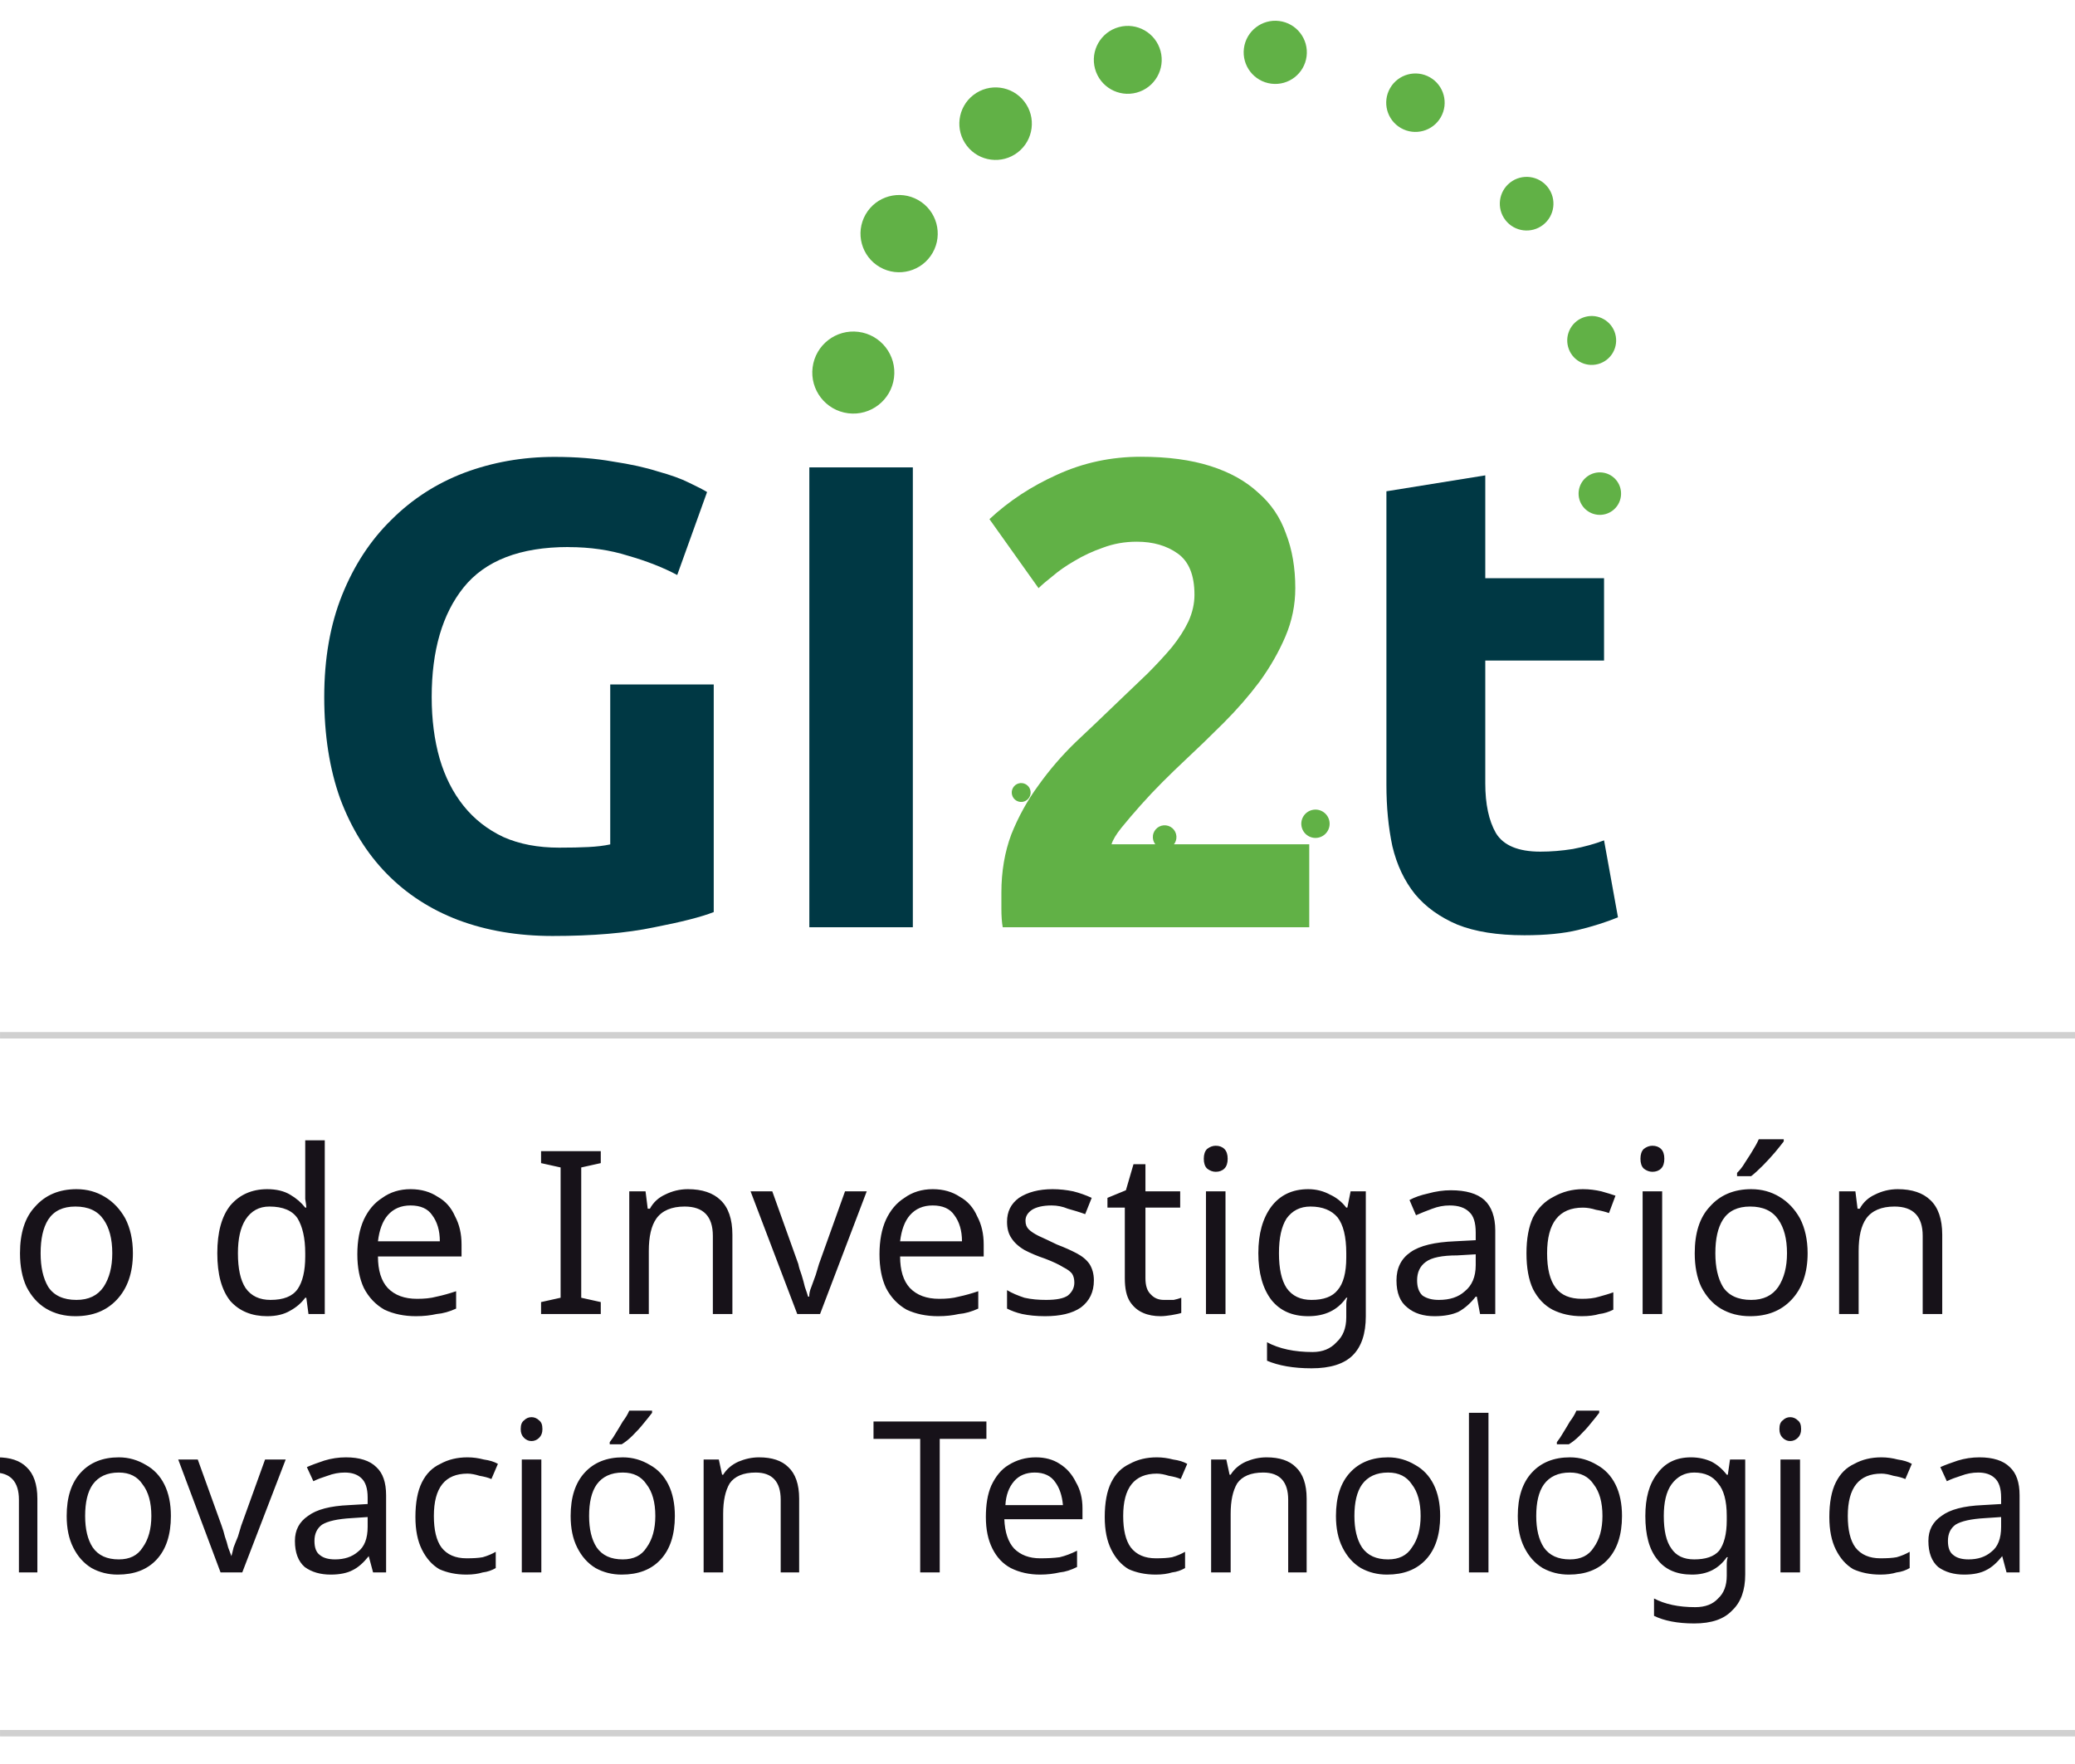
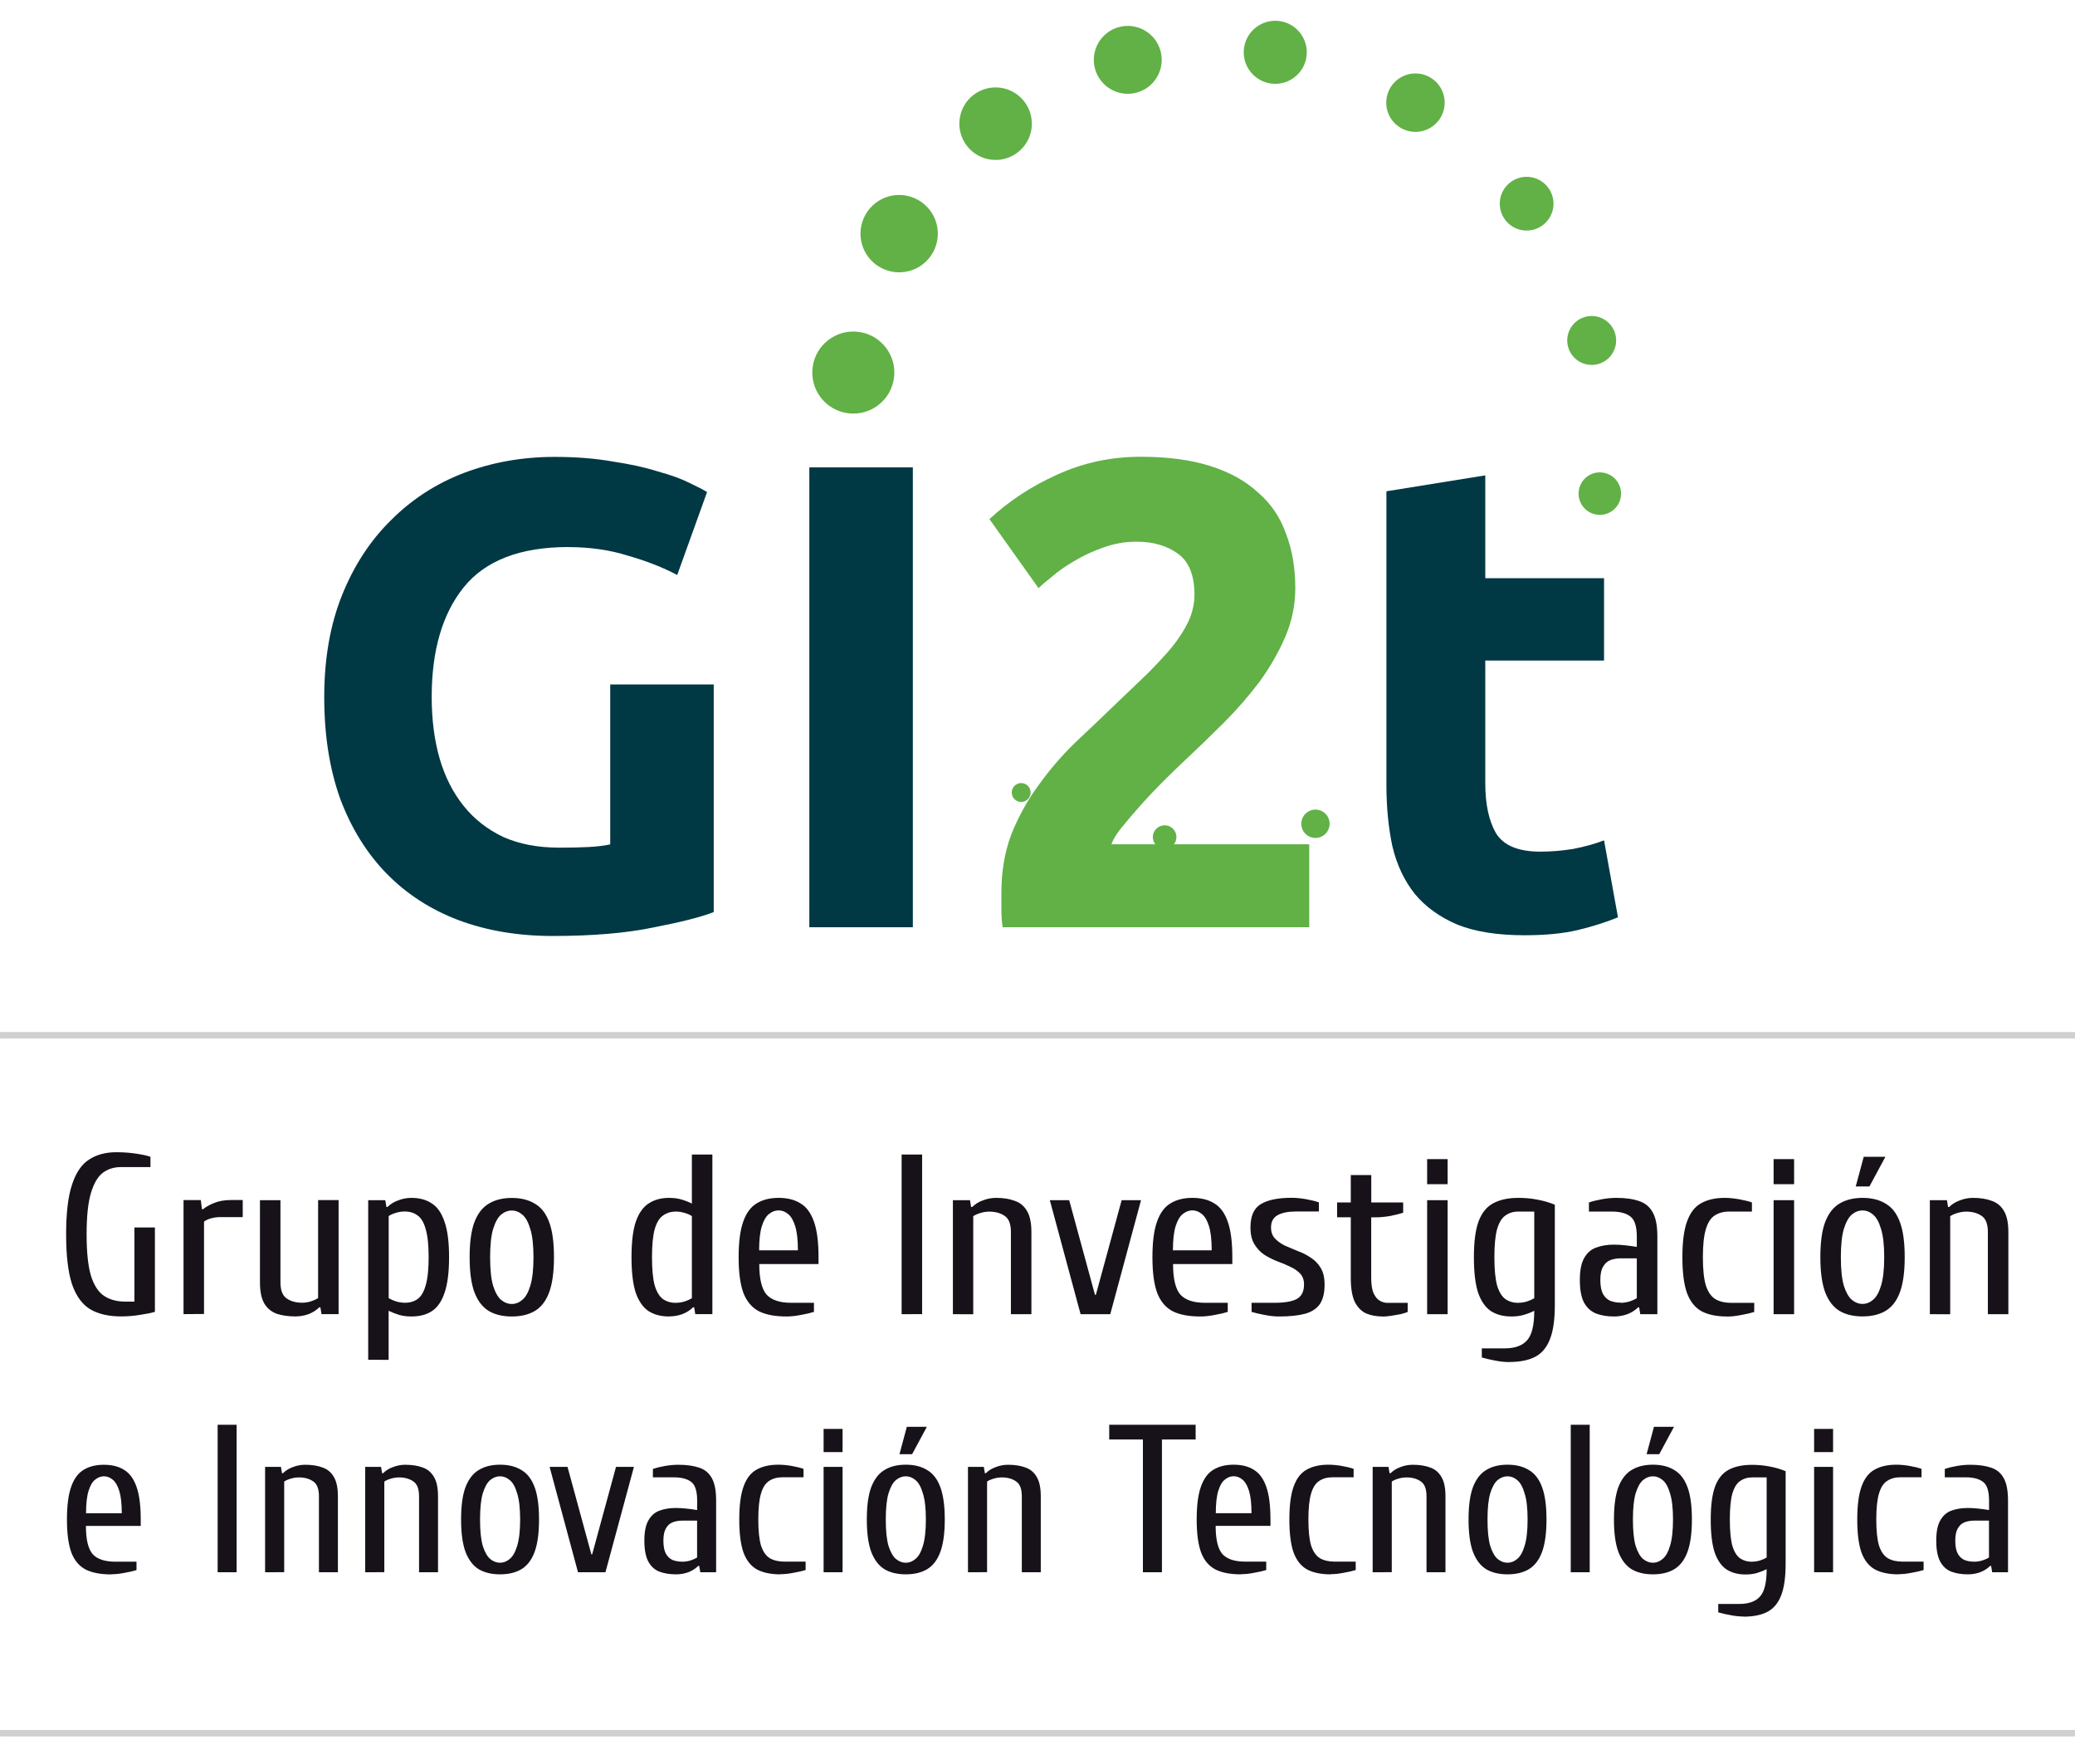
<svg xmlns="http://www.w3.org/2000/svg" width="200" height="170" viewBox="0 0 52.917 44.979" version="1.1" id="svg24452">
  <defs id="defs24449" />
  <g id="layer1">
    <g id="g5120-7-3" transform="matrix(1.161567,-0.3166139,0.3166139,1.161567,-106.8722,-31.09129)">
-       <circle r="0.518" cy="64.083" cx="109.485" id="path943-0-3-7-1-8" style="opacity:1;fill:#61b146;fill-opacity:1;stroke:none;stroke-width:0.597;stroke-linecap:round;stroke-miterlimit:4;stroke-dasharray:none;stroke-dashoffset:0;stroke-opacity:1" />
-       <circle transform="rotate(-90)" r="0.3" cy="101.148" cx="-72.42" id="path943-0-36-02-5-8" style="opacity:1;fill:#61b146;fill-opacity:1;stroke:none;stroke-width:0.345;stroke-linecap:round;stroke-miterlimit:4;stroke-dasharray:none;stroke-dashoffset:0;stroke-opacity:1" />
-       <circle transform="rotate(-90)" r="0.719" cy="101.567" cx="-55.765" id="path943-0-3-4-7-3-2-1" style="opacity:1;fill:#61b146;fill-opacity:1;stroke:none;stroke-width:0.827;stroke-linecap:round;stroke-miterlimit:4;stroke-dasharray:none;stroke-dashoffset:0;stroke-opacity:1" />
-       <circle transform="rotate(-135)" r="0.4" cy="26.196" cx="-125.109" id="path943-0-6-2-1-1" style="opacity:1;fill:#61b146;fill-opacity:1;stroke:none;stroke-width:0.46;stroke-linecap:round;stroke-miterlimit:4;stroke-dasharray:none;stroke-dashoffset:0;stroke-opacity:1" />
-       <circle transform="rotate(-135)" r="0.818" cy="26.788" cx="-108.872" id="path943-0-3-1-4-4-2-0" style="opacity:1;fill:#61b146;fill-opacity:1;stroke:none;stroke-width:0.942;stroke-linecap:round;stroke-miterlimit:4;stroke-dasharray:none;stroke-dashoffset:0;stroke-opacity:1" />
-       <circle transform="rotate(135)" r="0.619" cy="-116.991" cx="-34.623" id="path943-0-36-0-4-6-6-9" style="opacity:1;fill:#61b146;fill-opacity:1;stroke:none;stroke-width:0.712;stroke-linecap:round;stroke-miterlimit:4;stroke-dasharray:none;stroke-dashoffset:0;stroke-opacity:1" />
-       <circle transform="rotate(135)" r="0.2" cy="-116.991" cx="-17.795" id="path943-0-3-4-9-42-9-0" style="opacity:1;fill:#61b146;fill-opacity:1;stroke:none;stroke-width:0.23;stroke-linecap:round;stroke-miterlimit:4;stroke-dasharray:none;stroke-dashoffset:0;stroke-opacity:1" />
-       <circle transform="rotate(157.5)" r="0.568" cy="-97.969" cx="-77.311" id="path943-0-7-9-7-8" style="opacity:1;fill:#61b146;fill-opacity:1;stroke:none;stroke-width:0.654;stroke-linecap:round;stroke-miterlimit:4;stroke-dasharray:none;stroke-dashoffset:0;stroke-opacity:1" />
-       <circle transform="rotate(67.5)" r="0.768" cy="-69.454" cx="89.743" id="path943-0-36-1-4-9-9-0" style="opacity:1;fill:#61b146;fill-opacity:1;stroke:none;stroke-width:0.885;stroke-linecap:round;stroke-miterlimit:4;stroke-dasharray:none;stroke-dashoffset:0;stroke-opacity:1" />
-       <circle transform="rotate(67.5)" r="0.35" cy="-68.907" cx="106.206" id="path943-0-3-4-95-4-9-5" style="opacity:1;fill:#61b146;fill-opacity:1;stroke:none;stroke-width:0.403;stroke-linecap:round;stroke-miterlimit:4;stroke-dasharray:none;stroke-dashoffset:0;stroke-opacity:1" />
-       <circle transform="rotate(22.5)" r="0.869" cy="19.956" cx="110.245" id="path943-0-6-6-6-0-6-1" style="opacity:1;fill:#61b146;fill-opacity:1;stroke:none;stroke-width:1;stroke-linecap:round;stroke-miterlimit:4;stroke-dasharray:none;stroke-dashoffset:0;stroke-opacity:1" />
-       <circle transform="rotate(22.5)" r="0.45" cy="20.503" cx="126.255" id="path943-0-3-1-1-5-5-5" style="opacity:1;fill:#61b146;fill-opacity:1;stroke:none;stroke-width:0.518;stroke-linecap:round;stroke-miterlimit:4;stroke-dasharray:none;stroke-dashoffset:0;stroke-opacity:1" />
-       <circle transform="rotate(-67.5)" r="0.25" cy="118.029" cx="-28.883" id="path943-0-36-0-8-9-6-2" style="opacity:1;fill:#61b146;fill-opacity:1;stroke:none;stroke-width:0.288;stroke-linecap:round;stroke-miterlimit:4;stroke-dasharray:none;stroke-dashoffset:0;stroke-opacity:1" />
-       <circle transform="rotate(-67.5)" r="0.669" cy="118.255" cx="-12.1" id="path943-0-3-4-9-4-3-0-4-3" style="opacity:1;fill:#61b146;fill-opacity:1;stroke:none;stroke-width:0.77;stroke-linecap:round;stroke-miterlimit:4;stroke-dasharray:none;stroke-dashoffset:0;stroke-opacity:1" />
+       <path id="path943-0-3-7-1-8" style="opacity:1;fill:#61b146;stroke-width:0.597;stroke-linecap:round" d="m 110.003,64.083 a 0.518,0.518 0 0 1 -0.518,0.518 0.518,0.518 0 0 1 -0.518,-0.518 0.518,0.518 0 0 1 0.518,-0.518 0.518,0.518 0 0 1 0.518,0.518 z" />
+       <path id="path943-0-36-02-5-8" style="opacity:1;fill:#61b146;stroke-width:0.345;stroke-linecap:round" transform="rotate(-90)" d="m -72.12,101.148 a 0.3,0.3 0 0 1 -0.3,0.3 0.3,0.3 0 0 1 -0.3,-0.3 0.3,0.3 0 0 1 0.3,-0.3 0.3,0.3 0 0 1 0.3,0.3 z" />
+       <path id="path943-0-3-4-7-3-2-1" style="opacity:1;fill:#61b146;stroke-width:0.827;stroke-linecap:round" transform="rotate(-90)" d="m -55.046,101.567 a 0.719,0.719 0 0 1 -0.719,0.719 0.719,0.719 0 0 1 -0.719,-0.719 0.719,0.719 0 0 1 0.719,-0.719 0.719,0.719 0 0 1 0.719,0.719 z" />
+       <path id="path943-0-6-2-1-1" style="opacity:1;fill:#61b146;stroke-width:0.46;stroke-linecap:round" transform="rotate(-135)" d="m -124.709,26.196 a 0.4,0.4 0 0 1 -0.4,0.4 0.4,0.4 0 0 1 -0.4,-0.4 0.4,0.4 0 0 1 0.4,-0.4 0.4,0.4 0 0 1 0.4,0.4 z" />
+       <path id="path943-0-3-1-4-4-2-0" style="opacity:1;fill:#61b146;stroke-width:0.942;stroke-linecap:round" transform="rotate(-135)" d="m -108.054,26.788 a 0.818,0.818 0 0 1 -0.819,0.819 0.818,0.818 0 0 1 -0.819,-0.819 0.818,0.818 0 0 1 0.819,-0.819 0.818,0.818 0 0 1 0.819,0.819 z" />
+       <path id="path943-0-36-0-4-6-6-9" style="opacity:1;fill:#61b146;stroke-width:0.712;stroke-linecap:round" transform="rotate(135)" d="m -34.005,-116.991 a 0.619,0.619 0 0 1 -0.619,0.619 0.619,0.619 0 0 1 -0.619,-0.619 0.619,0.619 0 0 1 0.619,-0.619 0.619,0.619 0 0 1 0.619,0.619 z" />
+       <path id="path943-0-3-4-9-42-9-0" style="opacity:1;fill:#61b146;stroke-width:0.23;stroke-linecap:round" transform="rotate(135)" d="m -17.595,-116.991 a 0.2,0.2 0 0 1 -0.2,0.2 0.2,0.2 0 0 1 -0.2,-0.2 0.2,0.2 0 0 1 0.2,-0.2 0.2,0.2 0 0 1 0.2,0.2 z" />
+       <path id="path943-0-7-9-7-8" style="opacity:1;fill:#61b146;stroke-width:0.654;stroke-linecap:round" transform="rotate(157.5)" d="m -76.742,-97.969 a 0.568,0.568 0 0 1 -0.569,0.569 0.568,0.568 0 0 1 -0.569,-0.569 0.568,0.568 0 0 1 0.569,-0.569 0.568,0.568 0 0 1 0.569,0.569 z" />
+       <path id="path943-0-36-1-4-9-9-0" style="opacity:1;fill:#61b146;stroke-width:0.885;stroke-linecap:round" transform="rotate(67.5)" d="m 90.511,-69.454 a 0.768,0.768 0 0 1 -0.768,0.768 0.768,0.768 0 0 1 -0.768,-0.768 0.768,0.768 0 0 1 0.768,-0.768 0.768,0.768 0 0 1 0.768,0.768 z" />
+       <path id="path943-0-3-4-95-4-9-5" style="opacity:1;fill:#61b146;stroke-width:0.403;stroke-linecap:round" transform="rotate(67.5)" d="m 106.556,-68.907 a 0.35,0.35 0 0 1 -0.35,0.35 0.35,0.35 0 0 1 -0.35,-0.35 0.35,0.35 0 0 1 0.35,-0.35 0.35,0.35 0 0 1 0.35,0.35 z" />
+       <path id="path943-0-6-6-6-0-6-1" style="opacity:1;fill:#61b146;stroke-linecap:round" transform="rotate(22.5)" d="m 111.114,19.956 a 0.869,0.869 0 0 1 -0.869,0.869 0.869,0.869 0 0 1 -0.869,-0.869 0.869,0.869 0 0 1 0.869,-0.869 0.869,0.869 0 0 1 0.869,0.869 z" />
+       <path id="path943-0-3-1-1-5-5-5" style="opacity:1;fill:#61b146;stroke-width:0.518;stroke-linecap:round" transform="rotate(22.5)" d="m 126.705,20.503 a 0.45,0.45 0 0 1 -0.45,0.45 0.45,0.45 0 0 1 -0.45,-0.45 0.45,0.45 0 0 1 0.45,-0.45 0.45,0.45 0 0 1 0.45,0.45 z" />
+       <path id="path943-0-36-0-8-9-6-2" style="opacity:1;fill:#61b146;stroke-width:0.288;stroke-linecap:round" transform="rotate(-67.5)" d="m -28.633,118.029 a 0.25,0.25 0 0 1 -0.25,0.25 0.25,0.25 0 0 1 -0.25,-0.25 0.25,0.25 0 0 1 0.25,-0.25 0.25,0.25 0 0 1 0.25,0.25 z" />
+       <path id="path943-0-3-4-9-4-3-0-4-3" style="opacity:1;fill:#61b146;stroke-width:0.77;stroke-linecap:round" transform="rotate(-67.5)" d="m -11.431,118.255 a 0.669,0.669 0 0 1 -0.668,0.668 0.669,0.669 0 0 1 -0.668,-0.668 0.669,0.669 0 0 1 0.668,-0.668 0.669,0.669 0 0 1 0.668,0.668 z" />
    </g>
    <g transform="matrix(0.8769425,0,0,0.8769425,-6.56479,-36.33375)" id="g6690-3">
      <path id="path858-4-8-5-8-6-2" style="font-style:normal;font-variant:normal;font-weight:bold;font-stretch:normal;font-size:32px;line-height:1.25;font-family:Ubuntu;-inkscape-font-specification:'Ubuntu Bold';text-align:end;letter-spacing:0px;word-spacing:0px;text-anchor:end;fill:#003844;fill-opacity:1;stroke-width:0.603" d="m 24.015,57.338 q -2.103,0 -3.049,1.177 -0.926,1.158 -0.926,3.184 0,0.984 0.232,1.794 0.232,0.791 0.695,1.37 0.463,0.579 1.158,0.907 0.695,0.309 1.621,0.309 0.502,0 0.849,-0.018 0.367,-0.018 0.637,-0.077 v -4.65 h 3.01 v 6.618 q -0.54,0.212 -1.737,0.444 -1.196,0.251 -2.952,0.251 -1.505,0 -2.74,-0.463 -1.216,-0.463 -2.084,-1.351 -0.868,-0.888 -1.351,-2.18 -0.463,-1.293 -0.463,-2.952 0,-1.679 0.521,-2.971 0.521,-1.293 1.428,-2.18 0.907,-0.907 2.122,-1.37 1.235,-0.463 2.624,-0.463 0.945,0 1.698,0.135 0.772,0.116 1.312,0.289 0.56,0.154 0.907,0.328 0.367,0.174 0.521,0.27 l -0.868,2.412 q -0.617,-0.328 -1.428,-0.56 -0.791,-0.251 -1.737,-0.251 z" />
      <path id="path860-8-2-0-9-4-7" style="font-style:normal;font-variant:normal;font-weight:bold;font-stretch:normal;font-size:32px;line-height:1.25;font-family:Ubuntu;-inkscape-font-specification:'Ubuntu Bold';text-align:end;letter-spacing:0px;word-spacing:0px;text-anchor:end;fill:#003844;fill-opacity:1;stroke-width:0.603" d="m 31.022,55.022 h 3.01 v 13.371 h -3.01 z" />
      <path id="path862-8-8-5-0-1-4" style="font-style:normal;font-variant:normal;font-weight:bold;font-stretch:normal;font-size:32px;line-height:1.25;font-family:Ubuntu;-inkscape-font-specification:'Ubuntu Bold';text-align:end;letter-spacing:0px;word-spacing:0px;text-anchor:end;fill:#61b146;fill-opacity:1;stroke-width:0.603" d="m 45.154,58.534 q 0,0.733 -0.289,1.409 -0.289,0.675 -0.752,1.312 -0.463,0.617 -1.042,1.196 -0.579,0.579 -1.138,1.1 -0.289,0.27 -0.637,0.617 -0.328,0.328 -0.637,0.675 -0.309,0.347 -0.56,0.656 -0.232,0.289 -0.289,0.482 h 5.75 v 2.412 h -8.914 q -0.039,-0.212 -0.039,-0.54 0,-0.328 0,-0.463 0,-0.926 0.289,-1.698 0.309,-0.772 0.791,-1.428 0.482,-0.675 1.081,-1.254 0.617,-0.579 1.216,-1.158 0.463,-0.444 0.868,-0.83 0.405,-0.405 0.714,-0.772 0.309,-0.386 0.482,-0.752 0.174,-0.386 0.174,-0.772 0,-0.849 -0.482,-1.196 -0.482,-0.347 -1.196,-0.347 -0.521,0 -0.984,0.174 -0.444,0.154 -0.83,0.386 -0.367,0.212 -0.637,0.444 -0.27,0.212 -0.405,0.347 l -1.428,-2.007 q 0.849,-0.791 1.968,-1.293 1.138,-0.521 2.431,-0.521 1.177,0 2.026,0.27 0.849,0.27 1.389,0.772 0.56,0.482 0.81,1.196 0.27,0.695 0.27,1.582 z" />
      <path id="path864-1-0-3-8-5-0" style="font-style:normal;font-variant:normal;font-weight:bold;font-stretch:normal;font-size:32px;line-height:1.25;font-family:Ubuntu;-inkscape-font-specification:'Ubuntu Bold';text-align:end;letter-spacing:0px;word-spacing:0px;text-anchor:end;fill:#003844;fill-opacity:1;stroke-width:0.603" d="m 47.804,55.717 2.875,-0.463 v 2.991 h 3.454 v 2.393 h -3.454 v 3.57 q 0,0.907 0.309,1.447 0.328,0.54 1.293,0.54 0.463,0 0.945,-0.077 0.502,-0.096 0.907,-0.251 l 0.405,2.238 q -0.521,0.212 -1.158,0.367 -0.637,0.154 -1.563,0.154 -1.177,0 -1.949,-0.309 Q 49.097,67.988 48.634,67.429 48.171,66.85 47.978,66.04 47.804,65.229 47.804,64.245 Z" />
    </g>
    <g transform="matrix(1.653646,0,0,1.653646,-103.0413,-160.0948)" id="g9806-0">
-       <rect style="opacity:1;fill:#d0d0d0;fill-opacity:1;stroke:none;stroke-width:0.088;stroke-linecap:round;stroke-miterlimit:4;stroke-dasharray:none;stroke-dashoffset:0;stroke-opacity:1" id="rect5988-6-1-6-0-78" width="0.099" height="32" x="112.727" y="62.312" transform="matrix(0,1,1,0,0,0)" />
+       <path id="rect5988-6-1-6-0-78" style="opacity:1;fill:#d0d0d0;stroke-width:0.088;stroke-linecap:round" transform="matrix(0,1,1,0,0,0)" d="m 112.727,62.312 h 0.099 v 32 h -0.099 z" />
      <g id="g9744-6-7" transform="matrix(1.071428,0,0,1.071428,-43.26296,37.10278)">
-         <text id="text6028-3-1-9-8" y="74.643" x="113.494" style="font-style:normal;font-variant:normal;font-weight:normal;font-stretch:normal;font-size:3.282px;line-height:1.25;font-family:sans-serif;-inkscape-font-specification:sans-serif;text-align:center;letter-spacing:0px;word-spacing:0px;text-anchor:middle;fill:#171219;fill-opacity:1;stroke:none;stroke-width:0.101" xml:space="preserve">
-           <tspan id="tspan9711-5-2" style="font-style:normal;font-variant:normal;font-weight:normal;font-stretch:normal;font-size:3.282px;font-family:Cuprum;-inkscape-font-specification:Cuprum;text-align:center;text-anchor:middle;fill:#171219;fill-opacity:1;stroke-width:0.101" y="74.643" x="113.494">Grupo de Investigación</tspan>
-           <tspan id="tspan9709-4-2" y="78.786" x="113.494" />
-         </text>
-         <text id="text6028-3-1-1-2-8" y="78.358" x="113.499" style="font-style:normal;font-variant:normal;font-weight:normal;font-stretch:normal;font-size:3.033px;line-height:1.25;font-family:sans-serif;-inkscape-font-specification:sans-serif;text-align:center;letter-spacing:0px;word-spacing:0px;text-anchor:middle;fill:#171219;fill-opacity:1;stroke:none;stroke-width:0.094" xml:space="preserve">
-           <tspan id="tspan9709-0-3-42" style="font-style:normal;font-variant:normal;font-weight:normal;font-stretch:normal;font-size:3.033px;font-family:Cuprum;-inkscape-font-specification:Cuprum;text-align:center;text-anchor:middle;fill:#171219;fill-opacity:1;stroke-width:0.094" y="78.358" x="113.499">e Innovación Tecnológica</tspan>
-         </text>
+         <path style="font-size:3.282px;line-height:1.25;font-family:Cuprum;-inkscape-font-specification:Cuprum;text-align:center;letter-spacing:0px;word-spacing:0px;text-anchor:middle;fill:#171219;stroke-width:0.101" d="m 100.276,74.675 q -0.263,0 -0.44,-0.102 -0.174,-0.105 -0.263,-0.361 -0.085,-0.259 -0.085,-0.719 0,-0.459 0.085,-0.715 0.085,-0.259 0.246,-0.361 0.161,-0.105 0.391,-0.105 0.148,0 0.282,0.02 0.138,0.02 0.21,0.046 v 0.148 h -0.427 q -0.148,0 -0.259,0.082 -0.108,0.082 -0.171,0.292 -0.062,0.207 -0.062,0.594 0,0.384 0.062,0.594 0.066,0.21 0.19,0.292 0.125,0.082 0.305,0.082 h 0.131 v -1.067 h 0.295 v 1.214 q -0.072,0.023 -0.21,0.043 -0.135,0.023 -0.282,0.023 z m 0.902,-0.033 v -1.641 h 0.249 l 0.016,0.131 h 0.016 q 0.059,-0.049 0.158,-0.089 0.102,-0.043 0.249,-0.043 h 0.164 v 0.246 h -0.328 q -0.062,0 -0.121,0.016 -0.059,0.013 -0.108,0.049 v 1.329 z m 1.608,0.033 q -0.154,0 -0.269,-0.039 -0.115,-0.043 -0.177,-0.148 -0.062,-0.108 -0.062,-0.305 v -1.181 h 0.295 v 1.181 q 0,0.171 0.089,0.233 0.089,0.062 0.223,0.062 0.062,0 0.128,-0.02 0.066,-0.023 0.102,-0.046 v -1.411 h 0.295 v 1.641 h -0.246 l -0.016,-0.098 h -0.016 q -0.062,0.062 -0.154,0.098 -0.092,0.033 -0.19,0.033 z m 1.05,0.624 v -2.297 h 0.246 l 0.016,0.098 h 0.016 q 0.062,-0.062 0.154,-0.095 0.092,-0.036 0.19,-0.036 0.174,0 0.292,0.079 0.121,0.075 0.184,0.263 0.066,0.184 0.066,0.512 0,0.328 -0.066,0.515 -0.062,0.184 -0.184,0.263 -0.118,0.075 -0.292,0.075 -0.099,0 -0.177,-0.023 -0.075,-0.023 -0.151,-0.059 v 0.706 z m 0.525,-0.82 q 0.108,0 0.184,-0.053 0.079,-0.056 0.118,-0.197 0.043,-0.144 0.043,-0.407 0,-0.263 -0.043,-0.404 -0.039,-0.144 -0.118,-0.197 -0.075,-0.056 -0.184,-0.056 -0.062,0 -0.128,0.02 -0.066,0.02 -0.102,0.046 v 1.181 q 0.036,0.023 0.102,0.046 0.066,0.02 0.128,0.02 z m 1.542,0.197 q -0.197,0 -0.331,-0.079 -0.135,-0.082 -0.207,-0.269 -0.069,-0.187 -0.069,-0.505 0,-0.322 0.069,-0.505 0.072,-0.187 0.207,-0.266 0.135,-0.082 0.331,-0.082 0.197,0 0.331,0.082 0.138,0.079 0.207,0.266 0.069,0.184 0.069,0.505 0,0.318 -0.069,0.505 -0.069,0.187 -0.207,0.269 -0.135,0.079 -0.331,0.079 z m 0,-0.18 q 0.082,0 0.151,-0.059 0.072,-0.059 0.115,-0.203 0.046,-0.148 0.046,-0.41 0,-0.263 -0.046,-0.407 -0.043,-0.148 -0.115,-0.207 -0.069,-0.059 -0.151,-0.059 -0.082,0 -0.154,0.059 -0.069,0.059 -0.115,0.207 -0.043,0.144 -0.043,0.407 0,0.263 0.043,0.41 0.046,0.144 0.115,0.203 0.072,0.059 0.154,0.059 z m 2.264,0.18 q -0.171,0 -0.292,-0.075 -0.121,-0.079 -0.187,-0.263 -0.062,-0.187 -0.062,-0.515 0,-0.328 0.062,-0.512 0.066,-0.187 0.187,-0.263 0.121,-0.079 0.292,-0.079 0.098,0 0.177,0.023 0.079,0.023 0.151,0.059 V 72.345 h 0.295 v 2.297 h -0.246 l -0.016,-0.098 h -0.016 q -0.062,0.062 -0.154,0.098 -0.092,0.033 -0.19,0.033 z m 0.098,-0.197 q 0.062,0 0.128,-0.02 0.066,-0.023 0.102,-0.046 v -1.181 q -0.036,-0.026 -0.102,-0.046 -0.066,-0.02 -0.128,-0.02 -0.105,0 -0.184,0.056 -0.079,0.053 -0.121,0.197 -0.039,0.141 -0.039,0.404 0,0.263 0.039,0.407 0.043,0.141 0.121,0.197 0.079,0.053 0.184,0.053 z m 1.592,0.197 q -0.246,0 -0.397,-0.075 -0.151,-0.079 -0.223,-0.263 -0.069,-0.187 -0.069,-0.515 0,-0.328 0.066,-0.512 0.066,-0.187 0.194,-0.263 0.128,-0.079 0.315,-0.079 0.19,0 0.315,0.079 0.128,0.075 0.194,0.263 0.066,0.184 0.066,0.512 v 0.098 h -0.853 q 0,0.318 0.105,0.44 0.108,0.118 0.354,0.118 h 0.328 v 0.131 q -0.072,0.023 -0.184,0.043 -0.112,0.023 -0.21,0.023 z m -0.394,-0.952 h 0.558 q 0,-0.223 -0.039,-0.348 -0.039,-0.125 -0.102,-0.174 -0.062,-0.053 -0.138,-0.053 -0.072,0 -0.138,0.053 -0.062,0.049 -0.102,0.174 -0.039,0.125 -0.039,0.348 z m 2.051,0.919 V 72.345 h 0.295 v 2.297 z m 0.738,0 v -1.641 h 0.246 l 0.016,0.098 h 0.016 q 0.062,-0.062 0.154,-0.095 0.092,-0.036 0.19,-0.036 0.158,0 0.269,0.043 0.115,0.039 0.177,0.148 0.062,0.105 0.062,0.302 v 1.181 h -0.295 v -1.181 q 0,-0.174 -0.089,-0.233 -0.089,-0.062 -0.223,-0.062 -0.062,0 -0.128,0.02 -0.066,0.02 -0.102,0.046 v 1.411 z m 1.838,0 -0.443,-1.641 h 0.279 l 0.371,1.362 h 0.013 l 0.371,-1.362 h 0.279 l -0.443,1.641 z m 1.723,0.033 q -0.246,0 -0.397,-0.075 -0.151,-0.079 -0.223,-0.263 -0.069,-0.187 -0.069,-0.515 0,-0.328 0.066,-0.512 0.066,-0.187 0.194,-0.263 0.128,-0.079 0.315,-0.079 0.19,0 0.315,0.079 0.128,0.075 0.194,0.263 0.066,0.184 0.066,0.512 v 0.098 h -0.853 q 0,0.318 0.105,0.44 0.108,0.118 0.354,0.118 h 0.328 v 0.131 q -0.072,0.023 -0.184,0.043 -0.112,0.023 -0.21,0.023 z m -0.394,-0.952 h 0.558 q 0,-0.223 -0.039,-0.348 -0.039,-0.125 -0.102,-0.174 -0.062,-0.053 -0.138,-0.053 -0.072,0 -0.138,0.053 -0.062,0.049 -0.102,0.174 -0.039,0.125 -0.039,0.348 z m 1.526,0.952 q -0.098,0 -0.21,-0.023 -0.108,-0.02 -0.184,-0.043 v -0.131 h 0.328 q 0.223,0 0.325,-0.056 0.102,-0.059 0.102,-0.207 0,-0.098 -0.056,-0.158 -0.056,-0.059 -0.144,-0.098 -0.085,-0.043 -0.187,-0.079 -0.099,-0.039 -0.187,-0.095 -0.085,-0.059 -0.141,-0.151 -0.056,-0.092 -0.056,-0.24 0,-0.246 0.148,-0.335 0.148,-0.092 0.443,-0.092 0.098,0 0.21,0.02 0.112,0.02 0.184,0.046 v 0.131 h -0.328 q -0.171,0 -0.266,0.053 -0.095,0.053 -0.095,0.177 0,0.098 0.056,0.158 0.056,0.059 0.141,0.102 0.089,0.039 0.187,0.079 0.102,0.036 0.187,0.095 0.089,0.056 0.144,0.148 0.056,0.092 0.056,0.24 0,0.18 -0.069,0.282 -0.069,0.098 -0.213,0.138 -0.144,0.039 -0.374,0.039 z m 1.493,0 q -0.131,0 -0.236,-0.043 -0.102,-0.046 -0.164,-0.164 -0.059,-0.121 -0.059,-0.351 v -0.87 h -0.197 V 73.035 h 0.197 v -0.394 h 0.295 v 0.394 h 0.459 v 0.148 q -0.072,0.023 -0.184,0.046 -0.112,0.02 -0.21,0.02 h -0.066 v 0.87 q 0,0.148 0.036,0.226 0.036,0.075 0.089,0.105 0.056,0.03 0.105,0.03 h 0.295 v 0.131 q -0.039,0.016 -0.108,0.033 -0.066,0.013 -0.135,0.023 -0.069,0.01 -0.118,0.01 z m 0.64,-0.033 v -1.641 h 0.295 v 1.641 z m 0,-1.871 v -0.361 h 0.295 v 0.361 z m 1.181,2.56 q -0.099,0 -0.21,-0.023 -0.108,-0.02 -0.184,-0.043 v -0.131 h 0.328 q 0.223,0 0.325,-0.118 0.102,-0.115 0.102,-0.423 -0.072,0.036 -0.151,0.059 -0.079,0.023 -0.177,0.023 -0.171,0 -0.292,-0.075 -0.121,-0.079 -0.187,-0.263 -0.062,-0.187 -0.062,-0.515 0,-0.328 0.066,-0.512 0.069,-0.187 0.21,-0.263 0.144,-0.079 0.364,-0.079 0.148,0 0.276,0.026 0.128,0.023 0.249,0.072 v 1.444 q 0,0.312 -0.069,0.489 -0.069,0.18 -0.213,0.256 -0.144,0.075 -0.374,0.075 z m 0.131,-0.853 q 0.062,0 0.128,-0.02 0.066,-0.023 0.102,-0.046 v -1.247 h -0.23 q -0.105,0 -0.184,0.056 -0.079,0.053 -0.121,0.197 -0.039,0.141 -0.039,0.404 0,0.263 0.039,0.407 0.043,0.141 0.121,0.197 0.079,0.053 0.184,0.053 z m 1.378,0.197 q -0.148,0 -0.259,-0.043 -0.108,-0.043 -0.171,-0.154 -0.062,-0.115 -0.062,-0.328 0,-0.207 0.062,-0.315 0.062,-0.112 0.171,-0.151 0.112,-0.043 0.259,-0.043 0.075,0 0.164,0.01 0.092,0.01 0.164,0.023 v -0.148 q 0,-0.223 -0.095,-0.292 -0.092,-0.069 -0.266,-0.069 h -0.328 V 73.035 q 0.075,-0.026 0.184,-0.046 0.112,-0.02 0.21,-0.02 0.197,0 0.328,0.046 0.131,0.043 0.197,0.164 0.066,0.118 0.066,0.348 v 1.116 h -0.246 l -0.016,-0.098 h -0.016 q -0.062,0.062 -0.154,0.098 -0.092,0.033 -0.19,0.033 z m 0.098,-0.197 q 0.062,0 0.128,-0.02 0.066,-0.023 0.102,-0.046 v -0.574 h -0.23 q -0.082,0 -0.151,0.026 -0.066,0.026 -0.105,0.095 -0.039,0.066 -0.039,0.19 0,0.131 0.039,0.203 0.039,0.069 0.105,0.098 0.069,0.026 0.151,0.026 z m 1.526,0.197 q -0.22,0 -0.364,-0.075 -0.141,-0.079 -0.21,-0.263 -0.066,-0.187 -0.066,-0.515 0,-0.328 0.066,-0.512 0.066,-0.187 0.2,-0.263 0.138,-0.079 0.341,-0.079 0.098,0 0.21,0.02 0.112,0.02 0.184,0.046 v 0.131 h -0.328 q -0.121,0 -0.207,0.056 -0.085,0.053 -0.128,0.197 -0.043,0.141 -0.043,0.404 0,0.263 0.043,0.407 0.046,0.141 0.138,0.197 0.092,0.053 0.23,0.053 h 0.328 v 0.131 q -0.072,0.023 -0.184,0.043 -0.112,0.023 -0.21,0.023 z m 0.673,-0.033 v -1.641 h 0.295 v 1.641 z m 0,-1.871 v -0.361 h 0.295 v 0.361 z m 1.28,1.903 q -0.197,0 -0.331,-0.079 -0.135,-0.082 -0.207,-0.269 -0.069,-0.187 -0.069,-0.505 0,-0.322 0.069,-0.505 0.072,-0.187 0.207,-0.266 0.135,-0.082 0.331,-0.082 0.197,0 0.331,0.082 0.138,0.079 0.207,0.266 0.069,0.184 0.069,0.505 0,0.318 -0.069,0.505 -0.069,0.187 -0.207,0.269 -0.135,0.079 -0.331,0.079 z m 0,-0.18 q 0.082,0 0.151,-0.059 0.072,-0.059 0.115,-0.203 0.046,-0.148 0.046,-0.41 0,-0.263 -0.046,-0.407 -0.043,-0.148 -0.115,-0.207 -0.069,-0.059 -0.151,-0.059 -0.082,0 -0.154,0.059 -0.069,0.059 -0.115,0.207 -0.043,0.144 -0.043,0.407 0,0.263 0.043,0.41 0.046,0.144 0.115,0.203 0.072,0.059 0.154,0.059 z m -0.098,-1.69 0.115,-0.427 h 0.312 l -0.23,0.427 z m 1.067,1.838 v -1.641 h 0.246 l 0.016,0.098 h 0.016 q 0.062,-0.062 0.154,-0.095 0.092,-0.036 0.19,-0.036 0.158,0 0.269,0.043 0.115,0.039 0.177,0.148 0.062,0.105 0.062,0.302 v 1.181 h -0.295 v -1.181 q 0,-0.174 -0.089,-0.233 -0.089,-0.062 -0.223,-0.062 -0.062,0 -0.128,0.02 -0.066,0.02 -0.102,0.046 v 1.411 z" id="text6028-3-1-9-8" aria-label="Grupo de Investigación&#10;" />
+         <path style="font-size:3.033px;line-height:1.25;font-family:Cuprum;-inkscape-font-specification:Cuprum;text-align:center;letter-spacing:0px;word-spacing:0px;text-anchor:middle;fill:#171219;stroke-width:0.094" d="m 100.137,78.388 q -0.228,0 -0.367,-0.07 -0.14,-0.073 -0.206,-0.243 -0.064,-0.173 -0.064,-0.476 0,-0.303 0.061,-0.473 0.061,-0.173 0.179,-0.243 0.118,-0.073 0.291,-0.073 0.176,0 0.291,0.073 0.118,0.07 0.179,0.243 0.061,0.17 0.061,0.473 v 0.091 h -0.789 q 0,0.294 0.097,0.406 0.1,0.109 0.328,0.109 h 0.303 v 0.121 q -0.067,0.021 -0.17,0.039 -0.103,0.021 -0.194,0.021 z m -0.364,-0.88 h 0.516 q 0,-0.206 -0.036,-0.322 -0.036,-0.115 -0.094,-0.161 -0.058,-0.049 -0.127,-0.049 -0.067,0 -0.127,0.049 -0.058,0.045 -0.094,0.161 -0.036,0.115 -0.036,0.322 z m 1.896,0.849 v -2.123 h 0.273 v 2.123 z m 0.683,0 v -1.517 h 0.228 l 0.015,0.091 h 0.015 q 0.058,-0.058 0.143,-0.088 0.085,-0.033 0.176,-0.033 0.146,0 0.249,0.039 0.106,0.036 0.164,0.137 0.058,0.097 0.058,0.279 v 1.092 h -0.273 v -1.092 q 0,-0.161 -0.082,-0.215 -0.082,-0.058 -0.206,-0.058 -0.058,0 -0.118,0.018 -0.061,0.018 -0.094,0.042 v 1.304 z m 1.441,0 v -1.517 h 0.228 l 0.015,0.091 h 0.015 q 0.058,-0.058 0.143,-0.088 0.085,-0.033 0.176,-0.033 0.146,0 0.249,0.039 0.106,0.036 0.164,0.137 0.058,0.097 0.058,0.279 v 1.092 h -0.273 v -1.092 q 0,-0.161 -0.082,-0.215 -0.082,-0.058 -0.206,-0.058 -0.058,0 -0.118,0.018 -0.061,0.018 -0.094,0.042 v 1.304 z m 1.941,0.03 q -0.182,0 -0.306,-0.073 -0.124,-0.076 -0.191,-0.249 -0.064,-0.173 -0.064,-0.467 0,-0.297 0.064,-0.467 0.067,-0.173 0.191,-0.246 0.124,-0.076 0.306,-0.076 0.182,0 0.306,0.076 0.127,0.073 0.191,0.246 0.064,0.17 0.064,0.467 0,0.294 -0.064,0.467 -0.064,0.173 -0.191,0.249 -0.124,0.073 -0.306,0.073 z m 0,-0.167 q 0.076,0 0.14,-0.055 0.067,-0.055 0.106,-0.188 0.043,-0.137 0.043,-0.379 0,-0.243 -0.043,-0.376 -0.039,-0.137 -0.106,-0.191 -0.064,-0.055 -0.14,-0.055 -0.076,0 -0.143,0.055 -0.064,0.055 -0.106,0.191 -0.039,0.133 -0.039,0.376 0,0.243 0.039,0.379 0.043,0.133 0.106,0.188 0.067,0.055 0.143,0.055 z m 1.122,0.137 -0.409,-1.517 h 0.258 l 0.343,1.259 h 0.012 l 0.343,-1.259 h 0.258 l -0.41,1.517 z m 1.411,0.03 q -0.137,0 -0.24,-0.039 -0.1,-0.039 -0.158,-0.143 -0.058,-0.106 -0.058,-0.303 0,-0.191 0.058,-0.291 0.058,-0.103 0.158,-0.14 0.103,-0.039 0.24,-0.039 0.07,0 0.152,0.009 0.085,0.009 0.152,0.021 v -0.137 q 0,-0.206 -0.088,-0.27 -0.085,-0.064 -0.246,-0.064 h -0.303 v -0.121 q 0.07,-0.024 0.17,-0.042 0.103,-0.018 0.194,-0.018 0.182,0 0.303,0.042 0.121,0.039 0.182,0.152 0.061,0.109 0.061,0.322 v 1.031 h -0.228 l -0.015,-0.091 h -0.015 q -0.058,0.058 -0.143,0.091 -0.085,0.03 -0.176,0.03 z m 0.091,-0.182 q 0.058,0 0.118,-0.018 0.061,-0.021 0.094,-0.042 v -0.531 h -0.212 q -0.076,0 -0.14,0.024 -0.061,0.024 -0.097,0.088 -0.036,0.061 -0.036,0.176 0,0.121 0.036,0.188 0.036,0.064 0.097,0.091 0.064,0.024 0.14,0.024 z m 1.411,0.182 q -0.203,0 -0.337,-0.07 -0.13,-0.073 -0.194,-0.243 -0.061,-0.173 -0.061,-0.476 0,-0.303 0.061,-0.473 0.061,-0.173 0.185,-0.243 0.127,-0.073 0.315,-0.073 0.091,0 0.194,0.018 0.103,0.018 0.17,0.042 v 0.121 h -0.303 q -0.112,0 -0.191,0.052 -0.079,0.049 -0.118,0.182 -0.039,0.13 -0.039,0.373 0,0.243 0.039,0.376 0.043,0.13 0.127,0.182 0.085,0.049 0.212,0.049 h 0.303 v 0.121 q -0.067,0.021 -0.17,0.039 -0.103,0.021 -0.194,0.021 z m 0.622,-0.03 v -1.517 h 0.273 v 1.517 z m 0,-1.729 v -0.334 h 0.273 v 0.334 z m 1.183,1.759 q -0.182,0 -0.306,-0.073 -0.124,-0.076 -0.191,-0.249 -0.064,-0.173 -0.064,-0.467 0,-0.297 0.064,-0.467 0.067,-0.173 0.191,-0.246 0.124,-0.076 0.306,-0.076 0.182,0 0.306,0.076 0.127,0.073 0.191,0.246 0.064,0.17 0.064,0.467 0,0.294 -0.064,0.467 -0.064,0.173 -0.191,0.249 -0.124,0.073 -0.306,0.073 z m 0,-0.167 q 0.076,0 0.14,-0.055 0.067,-0.055 0.106,-0.188 0.043,-0.137 0.043,-0.379 0,-0.243 -0.043,-0.376 -0.039,-0.137 -0.106,-0.191 -0.064,-0.055 -0.14,-0.055 -0.076,0 -0.143,0.055 -0.064,0.055 -0.106,0.191 -0.039,0.133 -0.039,0.376 0,0.243 0.039,0.379 0.043,0.133 0.106,0.188 0.067,0.055 0.143,0.055 z m -0.091,-1.562 0.106,-0.394 h 0.288 l -0.212,0.394 z m 0.986,1.699 v -1.517 h 0.228 l 0.015,0.091 h 0.015 q 0.058,-0.058 0.143,-0.088 0.085,-0.033 0.176,-0.033 0.146,0 0.249,0.039 0.106,0.036 0.164,0.137 0.058,0.097 0.058,0.279 v 1.092 h -0.273 v -1.092 q 0,-0.161 -0.082,-0.215 -0.082,-0.058 -0.206,-0.058 -0.058,0 -0.118,0.018 -0.061,0.018 -0.094,0.042 v 1.304 z m 2.518,0 v -1.911 h -0.485 v -0.212 h 1.244 v 0.212 h -0.485 v 1.911 z m 1.411,0.03 q -0.228,0 -0.367,-0.07 -0.14,-0.073 -0.206,-0.243 -0.064,-0.173 -0.064,-0.476 0,-0.303 0.061,-0.473 0.061,-0.173 0.179,-0.243 0.118,-0.073 0.291,-0.073 0.176,0 0.291,0.073 0.118,0.07 0.179,0.243 0.061,0.17 0.061,0.473 v 0.091 h -0.789 q 0,0.294 0.097,0.406 0.1,0.109 0.328,0.109 h 0.303 v 0.121 q -0.067,0.021 -0.17,0.039 -0.103,0.021 -0.194,0.021 z m -0.364,-0.88 h 0.516 q 0,-0.206 -0.036,-0.322 -0.036,-0.115 -0.094,-0.161 -0.058,-0.049 -0.127,-0.049 -0.067,0 -0.127,0.049 -0.058,0.045 -0.094,0.161 -0.036,0.115 -0.036,0.322 z m 1.653,0.88 q -0.203,0 -0.337,-0.07 -0.13,-0.073 -0.194,-0.243 -0.061,-0.173 -0.061,-0.476 0,-0.303 0.061,-0.473 0.061,-0.173 0.185,-0.243 0.127,-0.073 0.315,-0.073 0.091,0 0.194,0.018 0.103,0.018 0.17,0.042 v 0.121 h -0.303 q -0.112,0 -0.191,0.052 -0.079,0.049 -0.118,0.182 -0.039,0.13 -0.039,0.373 0,0.243 0.039,0.376 0.043,0.13 0.127,0.182 0.085,0.049 0.212,0.049 h 0.303 v 0.121 q -0.067,0.021 -0.17,0.039 -0.103,0.021 -0.194,0.021 z m 0.607,-0.03 v -1.517 h 0.228 l 0.015,0.091 h 0.015 q 0.058,-0.058 0.143,-0.088 0.085,-0.033 0.176,-0.033 0.146,0 0.249,0.039 0.106,0.036 0.164,0.137 0.058,0.097 0.058,0.279 v 1.092 h -0.273 v -1.092 q 0,-0.161 -0.082,-0.215 -0.082,-0.058 -0.206,-0.058 -0.058,0 -0.118,0.018 -0.061,0.018 -0.094,0.042 v 1.304 z m 1.941,0.03 q -0.182,0 -0.306,-0.073 -0.124,-0.076 -0.191,-0.249 -0.064,-0.173 -0.064,-0.467 0,-0.297 0.064,-0.467 0.067,-0.173 0.191,-0.246 0.124,-0.076 0.306,-0.076 0.182,0 0.306,0.076 0.127,0.073 0.191,0.246 0.064,0.17 0.064,0.467 0,0.294 -0.064,0.467 -0.064,0.173 -0.191,0.249 -0.124,0.073 -0.306,0.073 z m 0,-0.167 q 0.076,0 0.14,-0.055 0.067,-0.055 0.106,-0.188 0.043,-0.137 0.043,-0.379 0,-0.243 -0.043,-0.376 -0.039,-0.137 -0.106,-0.191 -0.064,-0.055 -0.14,-0.055 -0.076,0 -0.143,0.055 -0.064,0.055 -0.106,0.191 -0.039,0.133 -0.039,0.376 0,0.243 0.039,0.379 0.043,0.133 0.106,0.188 0.067,0.055 0.143,0.055 z m 0.91,0.137 v -2.123 h 0.273 v 2.123 z m 1.183,0.03 q -0.182,0 -0.306,-0.073 -0.124,-0.076 -0.191,-0.249 -0.064,-0.173 -0.064,-0.467 0,-0.297 0.064,-0.467 0.067,-0.173 0.191,-0.246 0.124,-0.076 0.306,-0.076 0.182,0 0.306,0.076 0.127,0.073 0.191,0.246 0.064,0.17 0.064,0.467 0,0.294 -0.064,0.467 -0.064,0.173 -0.191,0.249 -0.124,0.073 -0.306,0.073 z m 0,-0.167 q 0.076,0 0.14,-0.055 0.067,-0.055 0.106,-0.188 0.043,-0.137 0.043,-0.379 0,-0.243 -0.043,-0.376 -0.039,-0.137 -0.106,-0.191 -0.064,-0.055 -0.14,-0.055 -0.076,0 -0.143,0.055 -0.064,0.055 -0.106,0.191 -0.039,0.133 -0.039,0.376 0,0.243 0.039,0.379 0.043,0.133 0.106,0.188 0.067,0.055 0.143,0.055 z m -0.091,-1.562 0.106,-0.394 h 0.288 l -0.212,0.394 z m 1.395,2.336 q -0.091,0 -0.194,-0.021 -0.1,-0.018 -0.17,-0.039 v -0.121 h 0.303 q 0.206,0 0.3,-0.109 0.094,-0.106 0.094,-0.391 -0.067,0.033 -0.14,0.055 -0.073,0.021 -0.164,0.021 -0.158,0 -0.27,-0.07 -0.112,-0.073 -0.173,-0.243 -0.058,-0.173 -0.058,-0.476 0,-0.303 0.061,-0.473 0.064,-0.173 0.194,-0.243 0.133,-0.073 0.337,-0.073 0.137,0 0.255,0.024 0.118,0.021 0.231,0.067 v 1.335 q 0,0.288 -0.064,0.452 -0.064,0.167 -0.197,0.237 -0.133,0.07 -0.346,0.07 z m 0.121,-0.789 q 0.058,0 0.118,-0.018 0.061,-0.021 0.094,-0.042 v -1.153 h -0.212 q -0.097,0 -0.17,0.052 -0.073,0.049 -0.112,0.182 -0.036,0.13 -0.036,0.373 0,0.243 0.036,0.376 0.039,0.13 0.112,0.182 0.073,0.049 0.17,0.049 z m 0.895,0.152 v -1.517 h 0.273 v 1.517 z m 0,-1.729 v -0.334 h 0.273 v 0.334 z m 1.213,1.759 q -0.203,0 -0.337,-0.07 -0.13,-0.073 -0.194,-0.243 -0.061,-0.173 -0.061,-0.476 0,-0.303 0.061,-0.473 0.061,-0.173 0.185,-0.243 0.127,-0.073 0.315,-0.073 0.091,0 0.194,0.018 0.103,0.018 0.17,0.042 v 0.121 h -0.303 q -0.112,0 -0.191,0.052 -0.079,0.049 -0.118,0.182 -0.039,0.13 -0.039,0.373 0,0.243 0.039,0.376 0.043,0.13 0.127,0.182 0.085,0.049 0.212,0.049 h 0.303 v 0.121 q -0.067,0.021 -0.17,0.039 -0.103,0.021 -0.194,0.021 z m 1.001,0 q -0.137,0 -0.24,-0.039 -0.1,-0.039 -0.158,-0.143 -0.058,-0.106 -0.058,-0.303 0,-0.191 0.058,-0.291 0.058,-0.103 0.158,-0.14 0.103,-0.039 0.24,-0.039 0.07,0 0.152,0.009 0.085,0.009 0.152,0.021 v -0.137 q 0,-0.206 -0.088,-0.27 -0.085,-0.064 -0.246,-0.064 h -0.303 v -0.121 q 0.07,-0.024 0.17,-0.042 0.103,-0.018 0.194,-0.018 0.182,0 0.303,0.042 0.121,0.039 0.182,0.152 0.061,0.109 0.061,0.322 v 1.031 h -0.228 l -0.015,-0.091 h -0.015 q -0.058,0.058 -0.143,0.091 -0.085,0.03 -0.176,0.03 z m 0.091,-0.182 q 0.058,0 0.118,-0.018 0.061,-0.021 0.094,-0.042 v -0.531 h -0.212 q -0.076,0 -0.14,0.024 -0.061,0.024 -0.097,0.088 -0.036,0.061 -0.036,0.176 0,0.121 0.036,0.188 0.036,0.064 0.097,0.091 0.064,0.024 0.14,0.024 z" id="text6028-3-1-1-2-8" aria-label="e Innovación Tecnológica" />
      </g>
-       <rect style="opacity:1;fill:#d0d0d0;fill-opacity:1;stroke:none;stroke-width:0.088;stroke-linecap:round;stroke-miterlimit:4;stroke-dasharray:none;stroke-dashoffset:0;stroke-opacity:1" id="rect5988-6-1-6-0-9-4" width="0.099" height="32" x="123.489" y="62.312" transform="matrix(0,1,1,0,0,0)" />
+       <path id="rect5988-6-1-6-0-9-4" style="opacity:1;fill:#d0d0d0;stroke-width:0.088;stroke-linecap:round" transform="matrix(0,1,1,0,0,0)" d="m 123.489,62.312 h 0.099 v 32 h -0.099 z" />
    </g>
  </g>
</svg>
